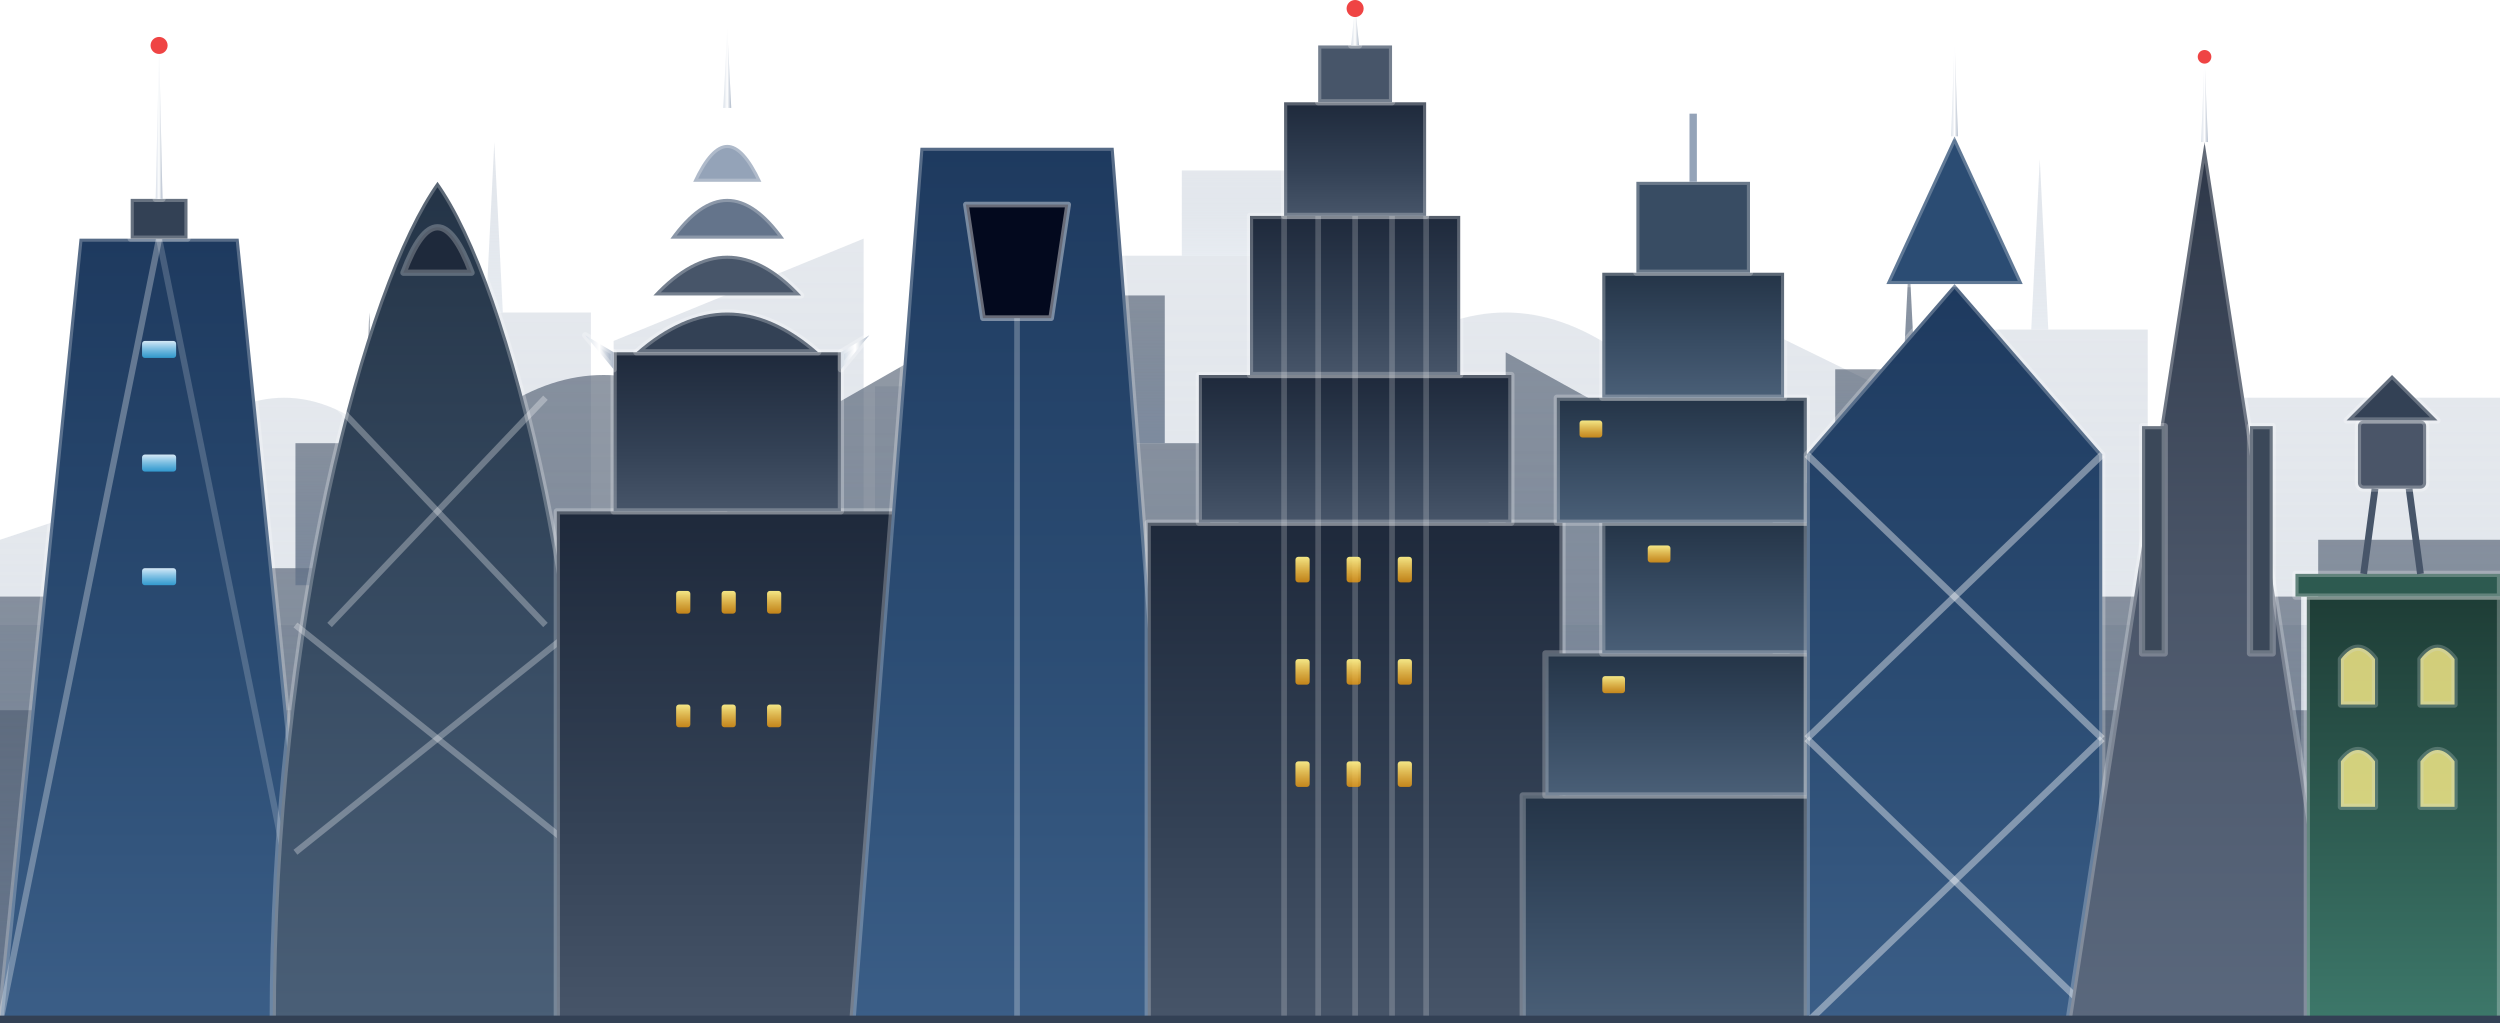
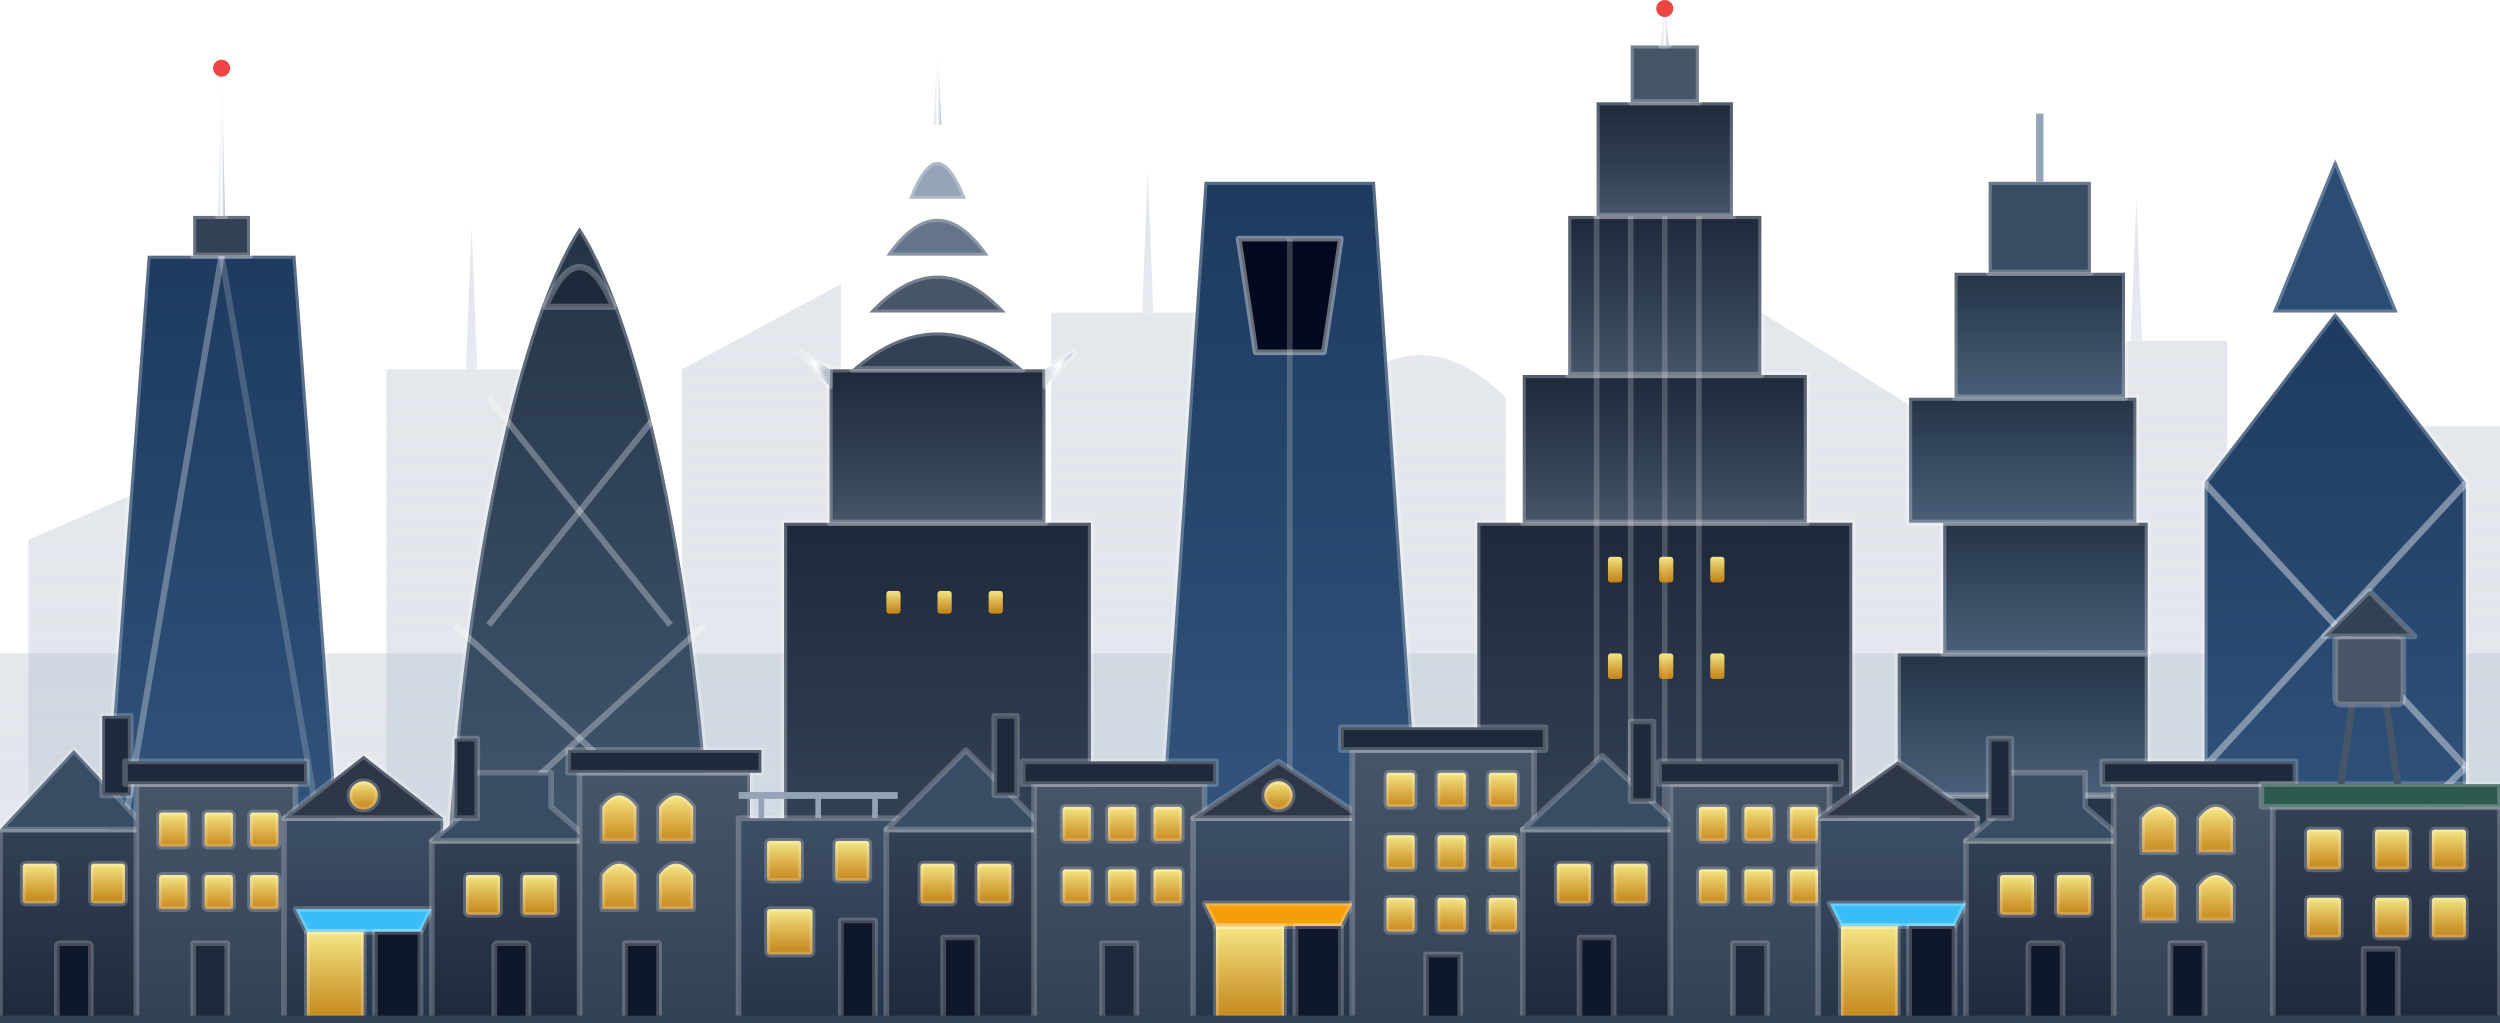
<svg xmlns="http://www.w3.org/2000/svg" viewBox="0 0 440 180" preserveAspectRatio="none" fill="none" class="w-full h-full">
  <defs>
    <linearGradient id="mSkyBg" x1="0" y1="0" x2="0" y2="1">
      <stop offset="0%" stop-color="#94a3b8" stop-opacity="0.25" />
      <stop offset="100%" stop-color="#cbd5e1" stop-opacity="0.45" />
    </linearGradient>
    <linearGradient id="mSkyMid" x1="0" y1="0" x2="0" y2="1">
      <stop offset="0%" stop-color="#475569" stop-opacity="0.6" />
      <stop offset="100%" stop-color="#64748b" stop-opacity="0.8" />
    </linearGradient>
    <linearGradient id="mToneNavy" x1="0" y1="0" x2="0" y2="1">
      <stop offset="0%" stop-color="#1e293b" />
      <stop offset="60%" stop-color="#334155" />
      <stop offset="100%" stop-color="#475569" />
    </linearGradient>
    <linearGradient id="mToneSteel" x1="0" y1="0" x2="0" y2="1">
      <stop offset="0%" stop-color="#243447" />
      <stop offset="55%" stop-color="#384c63" />
      <stop offset="100%" stop-color="#4a5f77" />
    </linearGradient>
    <linearGradient id="mToneSlate" x1="0" y1="0" x2="0" y2="1">
      <stop offset="0%" stop-color="#2d3748" />
      <stop offset="50%" stop-color="#4a5568" />
      <stop offset="100%" stop-color="#5a687d" />
    </linearGradient>
    <linearGradient id="mToneGlass" x1="0" y1="0" x2="0" y2="1">
      <stop offset="0%" stop-color="#1e3a5f" />
      <stop offset="55%" stop-color="#2b4c73" />
      <stop offset="100%" stop-color="#3b5e87" />
    </linearGradient>
-     <linearGradient id="mToneCopper" x1="0" y1="0" x2="0" y2="1">
-       <stop offset="0%" stop-color="#1e3d36" />
-       <stop offset="50%" stop-color="#2d5a50" />
-       <stop offset="100%" stop-color="#3d786a" />
+     <linearGradient id="mHouseBrick" x1="0" y1="0" x2="0" y2="1">
+       <stop offset="0%" stop-color="#334155" />
+       <stop offset="100%" stop-color="#1e293b" />
+     </linearGradient>
+     <linearGradient id="mHouseStone" x1="0" y1="0" x2="0" y2="1">
+       <stop offset="0%" stop-color="#475569" />
+       <stop offset="100%" stop-color="#334155" />
+     </linearGradient>
+     <linearGradient id="mHouseWarm" x1="0" y1="0" x2="0" y2="1">
+       <stop offset="0%" stop-color="#3d4f66" />
+       <stop offset="100%" stop-color="#253549" />
    </linearGradient>
    <linearGradient id="mSpireSteel" x1="0" y1="0" x2="1" y2="0">
      <stop offset="0%" stop-color="#cbd5e1" />
      <stop offset="50%" stop-color="#ffffff" />
      <stop offset="100%" stop-color="#94a3b8" />
    </linearGradient>
    <linearGradient id="mWinWarm" x1="0" y1="0" x2="0" y2="1">
      <stop offset="0%" stop-color="#fef08a" stop-opacity="0.95" />
      <stop offset="100%" stop-color="#f59e0b" stop-opacity="0.75" />
    </linearGradient>
    <linearGradient id="mWinCyan" x1="0" y1="0" x2="0" y2="1">
      <stop offset="0%" stop-color="#e0f2fe" stop-opacity="0.95" />
      <stop offset="100%" stop-color="#38bdf8" stop-opacity="0.7" />
    </linearGradient>
  </defs>
  <g fill="url(#mSkyBg)">
-     <rect x="0" y="110" width="440" height="70" />
-     <polygon points="0,180 0,95 30,85 30,180" />
-     <path d="M 32 180 L 32 78 Q 50 62 68 78 L 68 180 Z" />
-     <rect x="70" y="55" width="34" height="125" />
-     <polygon points="85.5,55 87,25 88.5,55" />
-     <polygon points="108,180 108,60 152,42 152,180" />
-     <rect x="154" y="68" width="38" height="112" />
-     <polygon points="171.5,68 173,32 174.5,68" />
-     <rect x="195" y="45" width="45" height="135" />
-     <rect x="208" y="30" width="20" height="15" />
-     <path d="M 245 180 L 245 62 Q 265 48 285 62 L 285 180 Z" />
-     <polygon points="290,180 290,48 335,70 335,180" />
-     <rect x="340" y="58" width="38" height="122" />
-     <polygon points="357.5,58 359,28 360.5,58" />
-     <rect x="382" y="70" width="58" height="110" />
-   </g>
-   <g fill="url(#mSkyMid)">
-     <rect x="0" y="125" width="440" height="55" />
-     <rect x="0" y="105" width="35" height="75" />
-     <rect x="15" y="88" width="28" height="92" />
-     <rect x="44" y="100" width="42" height="80" />
-     <rect x="52" y="78" width="26" height="25" />
-     <polygon points="64,78 65,55 66,78" />
-     <path d="M 88 180 L 88 72 Q 106 60 125 72 L 125 180 Z" />
-     <polygon points="128,180 128,82 170,58 170,180" />
-     <rect x="175" y="78" width="38" height="102" />
-     <rect x="183" y="52" width="22" height="26" />
-     <line x1="194" y1="52" x2="194" y2="32" stroke="#64748b" stroke-width="1.5" />
-     <rect x="218" y="90" width="44" height="90" />
-     <path d="M 222 90 Q 240 72 258 90 Z" />
-     <polygon points="265,180 265,62 312,88 312,180" />
-     <rect x="315" y="85" width="42" height="95" />
-     <rect x="323" y="65" width="26" height="22" />
-     <polygon points="335,65 336,45 337,65" />
-     <rect x="360" y="105" width="45" height="75" />
-     <rect x="390" y="88" width="8" height="22" />
-     <rect x="408" y="95" width="32" height="85" />
+     <rect x="0" y="115" width="440" height="65" />
+     <polygon points="5,180 5,95 28,85 28,180" />
+     <rect x="68" y="65" width="30" height="115" />
+     <polygon points="82,65 83,40 84,65" />
+     <polygon points="120,180 120,65 148,50 148,180" />
+     <rect x="185" y="55" width="34" height="125" />
+     <polygon points="201,55 202,30 203,55" />
+     <path d="M 235 180 L 235 70 Q 250 55 265 70 L 265 180 Z" />
+     <polygon points="310,180 310,55 342,75 342,180" />
+     <rect x="360" y="60" width="32" height="120" />
+     <polygon points="375,60 376,35 377,60" />
+     <rect x="405" y="75" width="35" height="105" />
  </g>
  <g stroke="rgba(255,255,255,0.25)" stroke-width="1.1" stroke-linejoin="round">
    <g fill="url(#mToneGlass)">
-       <polygon points="0,180 14,42 42,42 56,180" />
-       <line x1="28" y1="42" x2="0" y2="180" stroke="rgba(255,255,255,0.3)" />
-       <line x1="28" y1="42" x2="56" y2="180" stroke="rgba(255,255,255,0.18)" />
-       <rect x="23" y="35" width="10" height="7" fill="#334155" />
-       <polygon points="27.4,35 28,8 28.6,35" fill="url(#mSpireSteel)" />
-       <circle cx="28" cy="8" r="1.5" fill="#ef4444" stroke="none" />
+       <polygon points="16,180 26,45 52,45 62,180" />
+       <line x1="39" y1="45" x2="16" y2="180" stroke="rgba(255,255,255,0.3)" />
+       <line x1="39" y1="45" x2="62" y2="180" stroke="rgba(255,255,255,0.18)" />
+       <rect x="34" y="38" width="10" height="7" fill="#334155" />
+       <polygon points="38.4,38 39,12 39.6,38" fill="url(#mSpireSteel)" />
+       <circle cx="39" cy="12" r="1.5" fill="#ef4444" stroke="none" />
    </g>
    <g fill="url(#mToneSteel)">
-       <path d="M 48 180 C 48 110, 64 50, 77 32 C 90 50, 105 110, 105 180 Z" />
-       <path d="M 71 48 Q 77 32 83 48 Z" fill="#1e293b" />
-       <path d="M 52 150 Q 77 130 102 110" stroke="rgba(255,255,255,0.3)" fill="none" />
-       <path d="M 102 150 Q 77 130 52 110" stroke="rgba(255,255,255,0.3)" fill="none" />
-       <path d="M 58 110 Q 77 90 96 70" stroke="rgba(255,255,255,0.3)" fill="none" />
-       <path d="M 96 110 Q 77 90 58 70" stroke="rgba(255,255,255,0.3)" fill="none" />
+       <path d="M 78 180 C 78 115, 90 58, 102 40 C 114 58, 126 115, 126 180 Z" />
+       <path d="M 96 54 Q 102 40 108 54 Z" fill="#1e293b" />
+       <path d="M 80 150 Q 102 130 124 110" stroke="rgba(255,255,255,0.3)" fill="none" />
+       <path d="M 124 150 Q 102 130 80 110" stroke="rgba(255,255,255,0.3)" fill="none" />
+       <path d="M 86 110 Q 102 90 118 70" stroke="rgba(255,255,255,0.3)" fill="none" />
+       <path d="M 118 110 Q 102 90 86 70" stroke="rgba(255,255,255,0.3)" fill="none" />
    </g>
    <g fill="url(#mToneNavy)">
-       <rect x="98" y="90" width="60" height="90" />
-       <rect x="108" y="62" width="40" height="28" />
-       <path d="M 112 62 Q 128 48 144 62 Z" fill="#334155" />
-       <path d="M 115 52 Q 128 38 141 52 Z" fill="#475569" />
-       <path d="M 118 42 Q 128 28 138 42 Z" fill="#64748b" />
-       <path d="M 122 32 Q 128 19 134 32 Z" fill="#94a3b8" />
-       <polygon points="127.3,19 128,5 128.7,19" fill="url(#mSpireSteel)" />
-       <polygon points="108,62 103,59 108,65" fill="url(#mSpireSteel)" />
-       <polygon points="148,62 153,59 148,65" fill="url(#mSpireSteel)" />
+       <rect x="138" y="92" width="54" height="88" />
+       <rect x="146" y="65" width="38" height="27" />
+       <path d="M 150 65 Q 165 52 180 65 Z" fill="#334155" />
+       <path d="M 153 55 Q 165 42 177 55 Z" fill="#475569" />
+       <path d="M 156 45 Q 165 32 174 45 Z" fill="#64748b" />
+       <path d="M 160 35 Q 165 22 170 35 Z" fill="#94a3b8" />
+       <polygon points="164.3,22 165,8 165.7,22" fill="url(#mSpireSteel)" />
+       <polygon points="146,65 141,62 146,68" fill="url(#mSpireSteel)" />
+       <polygon points="184,65 189,62 184,68" fill="url(#mSpireSteel)" />
    </g>
    <g fill="url(#mToneGlass)">
-       <polygon points="150,180 162,26 196,26 208,180" />
-       <polygon points="170,36 188,36 185,56 173,56" fill="#03091e" stroke="rgba(255,255,255,0.4)" stroke-width="1" />
-       <line x1="170" y1="36" x2="188" y2="36" stroke="url(#mSpireSteel)" stroke-width="1.5" />
+       <polygon points="202,180 212,32 242,32 252,180" />
+       <polygon points="218,42 236,42 233,62 221,62" fill="#03091e" stroke="rgba(255,255,255,0.4)" stroke-width="1" />
+       <line x1="218" y1="42" x2="236" y2="42" stroke="url(#mSpireSteel)" stroke-width="1.5" />
    </g>
    <g fill="url(#mToneNavy)">
-       <rect x="202" y="92" width="73" height="88" />
-       <rect x="211" y="66" width="55" height="26" />
-       <rect x="220" y="38" width="37" height="28" />
-       <rect x="226" y="18" width="25" height="20" />
-       <rect x="232" y="8" width="13" height="10" fill="#475569" />
-       <polygon points="237.8,8 238.5,1 239.2,8" fill="url(#mSpireSteel)" />
-       <circle cx="238.5" cy="1.5" r="1.5" fill="#ef4444" stroke="none" />
+       <rect x="260" y="92" width="66" height="88" />
+       <rect x="268" y="66" width="50" height="26" />
+       <rect x="276" y="38" width="34" height="28" />
+       <rect x="281" y="18" width="24" height="20" />
+       <rect x="287" y="8" width="12" height="10" fill="#475569" />
+       <polygon points="292.3,8 293,1 293.7,8" fill="url(#mSpireSteel)" />
+       <circle cx="293" cy="1.5" r="1.5" fill="#ef4444" stroke="none" />
    </g>
    <g fill="url(#mToneSteel)">
-       <rect x="268" y="140" width="57" height="40" />
-       <rect x="272" y="115" width="46" height="25" />
-       <rect x="282" y="92" width="40" height="23" />
-       <rect x="274" y="70" width="44" height="22" />
-       <rect x="282" y="48" width="32" height="22" />
-       <rect x="288" y="32" width="20" height="16" fill="#384c63" />
-       <line x1="298" y1="32" x2="298" y2="20" stroke="#94a3b8" stroke-width="1.3" />
+       <rect x="338" y="140" width="38" height="40" />
+       <rect x="334" y="115" width="44" height="25" />
+       <rect x="342" y="92" width="36" height="23" />
+       <rect x="336" y="70" width="40" height="22" />
+       <rect x="344" y="48" width="30" height="22" />
+       <rect x="350" y="32" width="18" height="16" fill="#384c63" />
+       <line x1="359" y1="32" x2="359" y2="20" stroke="#94a3b8" stroke-width="1.3" />
    </g>
    <g fill="url(#mToneGlass)">
-       <polygon points="318,180 318,80 344,50 370,80 370,180" />
-       <polygon points="332,50 344,24 356,50" fill="#2b4c73" />
-       <polygon points="343.4,24 344,7 344.6,24" fill="url(#mSpireSteel)" />
-       <line x1="318" y1="180" x2="370" y2="130" stroke="rgba(255,255,255,0.4)" stroke-width="1.2" />
-       <line x1="370" y1="180" x2="318" y2="130" stroke="rgba(255,255,255,0.4)" stroke-width="1.2" />
-       <line x1="318" y1="130" x2="370" y2="80" stroke="rgba(255,255,255,0.4)" stroke-width="1.2" />
-       <line x1="370" y1="130" x2="318" y2="80" stroke="rgba(255,255,255,0.4)" stroke-width="1.2" />
-     </g>
-     <g fill="url(#mToneSlate)">
-       <polygon points="364,180 388,25 412,180" />
-       <rect x="377" y="75" width="4" height="40" fill="#3b4859" />
-       <rect x="396" y="75" width="4" height="40" fill="#3b4859" />
-       <polygon points="387.4,25 388,10 388.6,25" fill="url(#mSpireSteel)" />
-       <circle cx="388" cy="10" r="1.2" fill="#ef4444" stroke="none" />
-     </g>
-     <g fill="url(#mToneCopper)">
-       <rect x="406" y="105" width="34" height="75" />
-       <rect x="404" y="101" width="36" height="4" fill="#2d5a50" />
-       <path d="M 412 116 Q 415 112 418 116 L 418 124 L 412 124 Z" fill="#fef08a" opacity="0.8" />
-       <path d="M 426 116 Q 429 112 432 116 L 432 124 L 426 124 Z" fill="#fef08a" opacity="0.8" />
-       <path d="M 412 134 Q 415 130 418 134 L 418 142 L 412 142 Z" fill="#fef08a" opacity="0.8" />
-       <path d="M 426 134 Q 429 130 432 134 L 432 142 L 426 142 Z" fill="#fef08a" opacity="0.8" />
-       <line x1="416" y1="101" x2="418" y2="86" stroke="#475569" stroke-width="1.2" />
-       <line x1="426" y1="101" x2="424" y2="86" stroke="#475569" stroke-width="1.2" />
-       <rect x="415" y="74" width="12" height="12" rx="1" fill="#4a5568" />
-       <polygon points="413,74 421,66 429,74" fill="#334155" />
+       <polygon points="388,180 388,85 411,55 434,85 434,180" />
+       <polygon points="400,55 411,28 422,55" fill="#2b4c73" />
+       <polygon points="410.4,28 411,10 411.6,28" fill="url(#dSpireSteel)" />
+       <line x1="388" y1="180" x2="434" y2="135" stroke="rgba(255,255,255,0.4)" stroke-width="1.2" />
+       <line x1="434" y1="180" x2="388" y2="135" stroke="rgba(255,255,255,0.4)" stroke-width="1.2" />
+       <line x1="388" y1="135" x2="434" y2="85" stroke="rgba(255,255,255,0.4)" stroke-width="1.2" />
+       <line x1="434" y1="135" x2="388" y2="85" stroke="rgba(255,255,255,0.4)" stroke-width="1.2" />
    </g>
  </g>
  <g stroke="rgba(255,255,255,0.2)" stroke-width="1">
-     <line x1="226" y1="38" x2="226" y2="180" />
-     <line x1="232" y1="38" x2="232" y2="180" />
-     <line x1="238.5" y1="38" x2="238.5" y2="180" />
-     <line x1="245" y1="38" x2="245" y2="180" />
-     <line x1="251" y1="38" x2="251" y2="180" />
-     <line x1="179" y1="56" x2="179" y2="180" stroke="rgba(255,255,255,0.25)" />
+     <line x1="281" y1="38" x2="281" y2="180" />
+     <line x1="287" y1="38" x2="287" y2="180" />
+     <line x1="293" y1="38" x2="293" y2="180" />
+     <line x1="299" y1="38" x2="299" y2="180" />
+     <line x1="227" y1="42" x2="227" y2="180" />
  </g>
  <g fill="url(#mWinWarm)">
-     <rect x="228" y="98" width="2.5" height="4.5" rx="0.5" />
-     <rect x="237" y="98" width="2.5" height="4.5" rx="0.5" />
-     <rect x="246" y="98" width="2.5" height="4.5" rx="0.5" />
-     <rect x="228" y="116" width="2.5" height="4.5" rx="0.5" />
-     <rect x="237" y="116" width="2.5" height="4.5" rx="0.5" />
-     <rect x="246" y="116" width="2.5" height="4.5" rx="0.5" />
-     <rect x="228" y="134" width="2.5" height="4.5" rx="0.5" />
-     <rect x="237" y="134" width="2.5" height="4.5" rx="0.5" />
-     <rect x="246" y="134" width="2.5" height="4.5" rx="0.5" />
-     <rect x="119" y="104" width="2.5" height="4" rx="0.5" />
-     <rect x="127" y="104" width="2.5" height="4" rx="0.5" />
-     <rect x="135" y="104" width="2.5" height="4" rx="0.5" />
-     <rect x="119" y="124" width="2.5" height="4" rx="0.5" />
-     <rect x="127" y="124" width="2.5" height="4" rx="0.5" />
-     <rect x="135" y="124" width="2.5" height="4" rx="0.5" />
-     <rect x="278" y="74" width="4" height="3" rx="0.5" />
-     <rect x="290" y="96" width="4" height="3" rx="0.5" />
-     <rect x="282" y="119" width="4" height="3" rx="0.5" />
-   </g>
-   <g fill="url(#mWinCyan)">
-     <rect x="25" y="60" width="6" height="3" rx="0.5" />
-     <rect x="25" y="80" width="6" height="3" rx="0.5" />
-     <rect x="25" y="100" width="6" height="3" rx="0.5" />
+     <rect x="283" y="98" width="2.5" height="4.5" rx="0.5" />
+     <rect x="292" y="98" width="2.5" height="4.5" rx="0.5" />
+     <rect x="301" y="98" width="2.5" height="4.5" rx="0.5" />
+     <rect x="283" y="115" width="2.5" height="4.5" rx="0.5" />
+     <rect x="292" y="115" width="2.5" height="4.5" rx="0.5" />
+     <rect x="301" y="115" width="2.5" height="4.5" rx="0.5" />
+     <rect x="156" y="104" width="2.5" height="4" rx="0.5" />
+     <rect x="165" y="104" width="2.5" height="4" rx="0.5" />
+     <rect x="174" y="104" width="2.5" height="4" rx="0.5" />
+   </g>
+   <g stroke="rgba(255,255,255,0.22)" stroke-width="1" stroke-linejoin="round">
+     <g fill="url(#mHouseBrick)">
+       <rect x="0" y="146" width="26" height="34" />
+       <polygon points="0,146 13,132 26,146" fill="#384c63" />
+       <rect x="18" y="126" width="5" height="14" fill="#1e293b" />
+       <rect x="4" y="152" width="6" height="7" rx="0.5" fill="url(#mWinWarm)" />
+       <rect x="16" y="152" width="6" height="7" rx="0.5" fill="url(#mWinWarm)" />
+       <rect x="10" y="166" width="6" height="14" rx="0.5" fill="#0f172a" />
+     </g>
+     <g fill="url(#mHouseStone)">
+       <rect x="24" y="138" width="28" height="42" />
+       <rect x="22" y="134" width="32" height="4" fill="#1e293b" />
+       <rect x="28" y="143" width="5" height="6" rx="0.5" fill="url(#mWinWarm)" />
+       <rect x="36" y="143" width="5" height="6" rx="0.5" fill="url(#mWinWarm)" />
+       <rect x="44" y="143" width="5" height="6" rx="0.5" fill="url(#mWinWarm)" />
+       <rect x="28" y="154" width="5" height="6" rx="0.5" fill="url(#mWinWarm)" />
+       <rect x="36" y="154" width="5" height="6" rx="0.5" fill="url(#mWinWarm)" />
+       <rect x="44" y="154" width="5" height="6" rx="0.5" fill="url(#mWinWarm)" />
+       <polygon points="34,180 34,166 40,166 40,180" fill="#1e293b" />
+     </g>
+     <g fill="url(#mHouseWarm)">
+       <rect x="50" y="144" width="28" height="36" />
+       <polygon points="50,144 64,133 78,144" fill="#2d3748" />
+       <circle cx="64" cy="140" r="2.5" fill="url(#mWinWarm)" />
+       <polygon points="52,160 54,164 74,164 76,160" fill="#38bdf8" />
+       <rect x="54" y="164" width="10" height="16" fill="url(#mWinWarm)" />
+       <rect x="66" y="164" width="8" height="16" fill="#0f172a" />
+     </g>
+     <g fill="url(#mHouseBrick)">
+       <rect x="76" y="148" width="28" height="32" />
+       <polygon points="76,148 83,142 83,136 97,136 97,142 104,148" fill="#384c63" />
+       <rect x="80" y="130" width="4" height="14" fill="#1e293b" />
+       <rect x="82" y="154" width="6" height="7" rx="0.5" fill="url(#mWinWarm)" />
+       <rect x="92" y="154" width="6" height="7" rx="0.5" fill="url(#mWinWarm)" />
+       <rect x="87" y="166" width="6" height="14" rx="0.5" fill="#0f172a" />
+     </g>
+     <g fill="url(#mHouseStone)">
+       <rect x="102" y="136" width="30" height="44" />
+       <rect x="100" y="132" width="34" height="4" fill="#1e293b" />
+       <path d="M 106 142 Q 109 138 112 142 L 112 148 L 106 148 Z" fill="url(#mWinWarm)" />
+       <path d="M 116 142 Q 119 138 122 142 L 122 148 L 116 148 Z" fill="url(#mWinWarm)" />
+       <path d="M 106 154 Q 109 150 112 154 L 112 160 L 106 160 Z" fill="url(#mWinWarm)" />
+       <path d="M 116 154 Q 119 150 122 154 L 122 160 L 116 160 Z" fill="url(#mWinWarm)" />
+       <rect x="110" y="166" width="6" height="14" fill="#0f172a" />
+     </g>
+     <g fill="url(#mHouseWarm)">
+       <rect x="130" y="144" width="28" height="36" />
+       <line x1="130" y1="140" x2="158" y2="140" stroke="#94a3b8" stroke-width="1.2" />
+       <line x1="134" y1="140" x2="134" y2="144" stroke="#94a3b8" stroke-width="1" />
+       <line x1="144" y1="140" x2="144" y2="144" stroke="#94a3b8" stroke-width="1" />
+       <line x1="154" y1="140" x2="154" y2="144" stroke="#94a3b8" stroke-width="1" />
+       <rect x="135" y="148" width="6" height="7" rx="0.5" fill="url(#mWinWarm)" />
+       <rect x="147" y="148" width="6" height="7" rx="0.5" fill="url(#mWinWarm)" />
+       <rect x="135" y="160" width="8" height="8" rx="0.5" fill="url(#mWinWarm)" />
+       <rect x="148" y="162" width="6" height="18" fill="#0f172a" />
+     </g>
+     <g fill="url(#mHouseBrick)">
+       <rect x="156" y="146" width="28" height="34" />
+       <polygon points="156,146 170,132 184,146" fill="#384c63" />
+       <rect x="175" y="126" width="4" height="14" fill="#1e293b" />
+       <rect x="162" y="152" width="6" height="7" rx="0.5" fill="url(#mWinWarm)" />
+       <rect x="172" y="152" width="6" height="7" rx="0.5" fill="url(#mWinWarm)" />
+       <rect x="166" y="165" width="6" height="15" fill="#0f172a" />
+     </g>
+     <g fill="url(#mHouseStone)">
+       <rect x="182" y="138" width="30" height="42" />
+       <rect x="180" y="134" width="34" height="4" fill="#1e293b" />
+       <rect x="187" y="142" width="5" height="6" rx="0.5" fill="url(#mWinWarm)" />
+       <rect x="195" y="142" width="5" height="6" rx="0.5" fill="url(#mWinWarm)" />
+       <rect x="203" y="142" width="5" height="6" rx="0.5" fill="url(#mWinWarm)" />
+       <rect x="187" y="153" width="5" height="6" rx="0.5" fill="url(#mWinWarm)" />
+       <rect x="195" y="153" width="5" height="6" rx="0.5" fill="url(#mWinWarm)" />
+       <rect x="203" y="153" width="5" height="6" rx="0.5" fill="url(#mWinWarm)" />
+       <polygon points="194,180 194,166 200,166 200,180" fill="#1e293b" />
+     </g>
+     <g fill="url(#mHouseWarm)">
+       <rect x="210" y="144" width="30" height="36" />
+       <polygon points="210,144 225,134 240,144" fill="#2d3748" />
+       <circle cx="225" cy="140" r="2.5" fill="url(#mWinWarm)" />
+       <polygon points="212,159 214,163 236,163 238,159" fill="#f59e0b" />
+       <rect x="214" y="163" width="12" height="17" fill="url(#mWinWarm)" />
+       <rect x="228" y="163" width="8" height="17" fill="#0f172a" />
+     </g>
+     <g fill="url(#mHouseStone)">
+       <rect x="238" y="132" width="32" height="48" />
+       <rect x="236" y="128" width="36" height="4" fill="#1e293b" />
+       <rect x="244" y="136" width="5" height="6" rx="0.5" fill="url(#mWinWarm)" />
+       <rect x="253" y="136" width="5" height="6" rx="0.5" fill="url(#mWinWarm)" />
+       <rect x="262" y="136" width="5" height="6" rx="0.5" fill="url(#mWinWarm)" />
+       <rect x="244" y="147" width="5" height="6" rx="0.5" fill="url(#mWinWarm)" />
+       <rect x="253" y="147" width="5" height="6" rx="0.5" fill="url(#mWinWarm)" />
+       <rect x="262" y="147" width="5" height="6" rx="0.5" fill="url(#mWinWarm)" />
+       <rect x="244" y="158" width="5" height="6" rx="0.5" fill="url(#mWinWarm)" />
+       <rect x="253" y="158" width="5" height="6" rx="0.5" fill="url(#mWinWarm)" />
+       <rect x="262" y="158" width="5" height="6" rx="0.5" fill="url(#mWinWarm)" />
+       <rect x="251" y="168" width="6" height="12" fill="#0f172a" />
+     </g>
+     <g fill="url(#mHouseBrick)">
+       <rect x="268" y="146" width="28" height="34" />
+       <polygon points="268,146 282,133 296,146" fill="#384c63" />
+       <rect x="287" y="127" width="4" height="14" fill="#1e293b" />
+       <rect x="274" y="152" width="6" height="7" rx="0.5" fill="url(#mWinWarm)" />
+       <rect x="284" y="152" width="6" height="7" rx="0.5" fill="url(#mWinWarm)" />
+       <rect x="278" y="165" width="6" height="15" fill="#0f172a" />
+     </g>
+     <g fill="url(#mHouseStone)">
+       <rect x="294" y="138" width="28" height="42" />
+       <rect x="292" y="134" width="32" height="4" fill="#1e293b" />
+       <rect x="299" y="142" width="5" height="6" rx="0.5" fill="url(#mWinWarm)" />
+       <rect x="307" y="142" width="5" height="6" rx="0.5" fill="url(#mWinWarm)" />
+       <rect x="315" y="142" width="5" height="6" rx="0.5" fill="url(#mWinWarm)" />
+       <rect x="299" y="153" width="5" height="6" rx="0.5" fill="url(#mWinWarm)" />
+       <rect x="307" y="153" width="5" height="6" rx="0.5" fill="url(#mWinWarm)" />
+       <rect x="315" y="153" width="5" height="6" rx="0.5" fill="url(#mWinWarm)" />
+       <polygon points="305,180 305,166 311,166 311,180" fill="#1e293b" />
+     </g>
+     <g fill="url(#mHouseWarm)">
+       <rect x="320" y="144" width="28" height="36" />
+       <polygon points="320,144 334,134 348,144" fill="#2d3748" />
+       <polygon points="322,159 324,163 344,163 346,159" fill="#38bdf8" />
+       <rect x="324" y="163" width="10" height="17" fill="url(#mWinWarm)" />
+       <rect x="336" y="163" width="8" height="17" fill="#0f172a" />
+     </g>
+     <g fill="url(#mHouseBrick)">
+       <rect x="346" y="148" width="28" height="32" />
+       <polygon points="346,148 353,142 353,136 367,136 367,142 374,148" fill="#384c63" />
+       <rect x="350" y="130" width="4" height="14" fill="#1e293b" />
+       <rect x="352" y="154" width="6" height="7" rx="0.5" fill="url(#mWinWarm)" />
+       <rect x="362" y="154" width="6" height="7" rx="0.5" fill="url(#mWinWarm)" />
+       <rect x="357" y="166" width="6" height="14" rx="0.5" fill="#0f172a" />
+     </g>
+     <g fill="url(#mHouseStone)">
+       <rect x="372" y="138" width="30" height="42" />
+       <rect x="370" y="134" width="34" height="4" fill="#1e293b" />
+       <path d="M 377 144 Q 380 140 383 144 L 383 150 L 377 150 Z" fill="url(#mWinWarm)" />
+       <path d="M 387 144 Q 390 140 393 144 L 393 150 L 387 150 Z" fill="url(#mWinWarm)" />
+       <path d="M 377 156 Q 380 152 383 156 L 383 162 L 377 162 Z" fill="url(#mWinWarm)" />
+       <path d="M 387 156 Q 390 152 393 156 L 393 162 L 387 162 Z" fill="url(#mWinWarm)" />
+       <rect x="382" y="166" width="6" height="14" fill="#0f172a" />
+     </g>
+     <g fill="url(#mHouseBrick)">
+       <rect x="400" y="142" width="40" height="38" />
+       <rect x="398" y="138" width="42" height="4" fill="#2d5a50" />
+       <line x1="412" y1="138" x2="414" y2="124" stroke="#475569" stroke-width="1.2" />
+       <line x1="422" y1="138" x2="420" y2="124" stroke="#475569" stroke-width="1.2" />
+       <rect x="411" y="112" width="12" height="12" rx="1" fill="#4a5568" />
+       <polygon points="409,112 417,104 425,112" fill="#334155" />
+       <rect x="406" y="146" width="6" height="7" rx="0.5" fill="url(#mWinWarm)" />
+       <rect x="418" y="146" width="6" height="7" rx="0.5" fill="url(#mWinWarm)" />
+       <rect x="428" y="146" width="6" height="7" rx="0.5" fill="url(#mWinWarm)" />
+       <rect x="406" y="158" width="6" height="7" rx="0.5" fill="url(#mWinWarm)" />
+       <rect x="418" y="158" width="6" height="7" rx="0.5" fill="url(#mWinWarm)" />
+       <rect x="428" y="158" width="6" height="7" rx="0.5" fill="url(#mWinWarm)" />
+       <rect x="416" y="167" width="6" height="13" fill="#0f172a" />
+     </g>
  </g>
  <line x1="0" y1="180" x2="440" y2="180" stroke="#334155" stroke-width="2.5" />
</svg>
